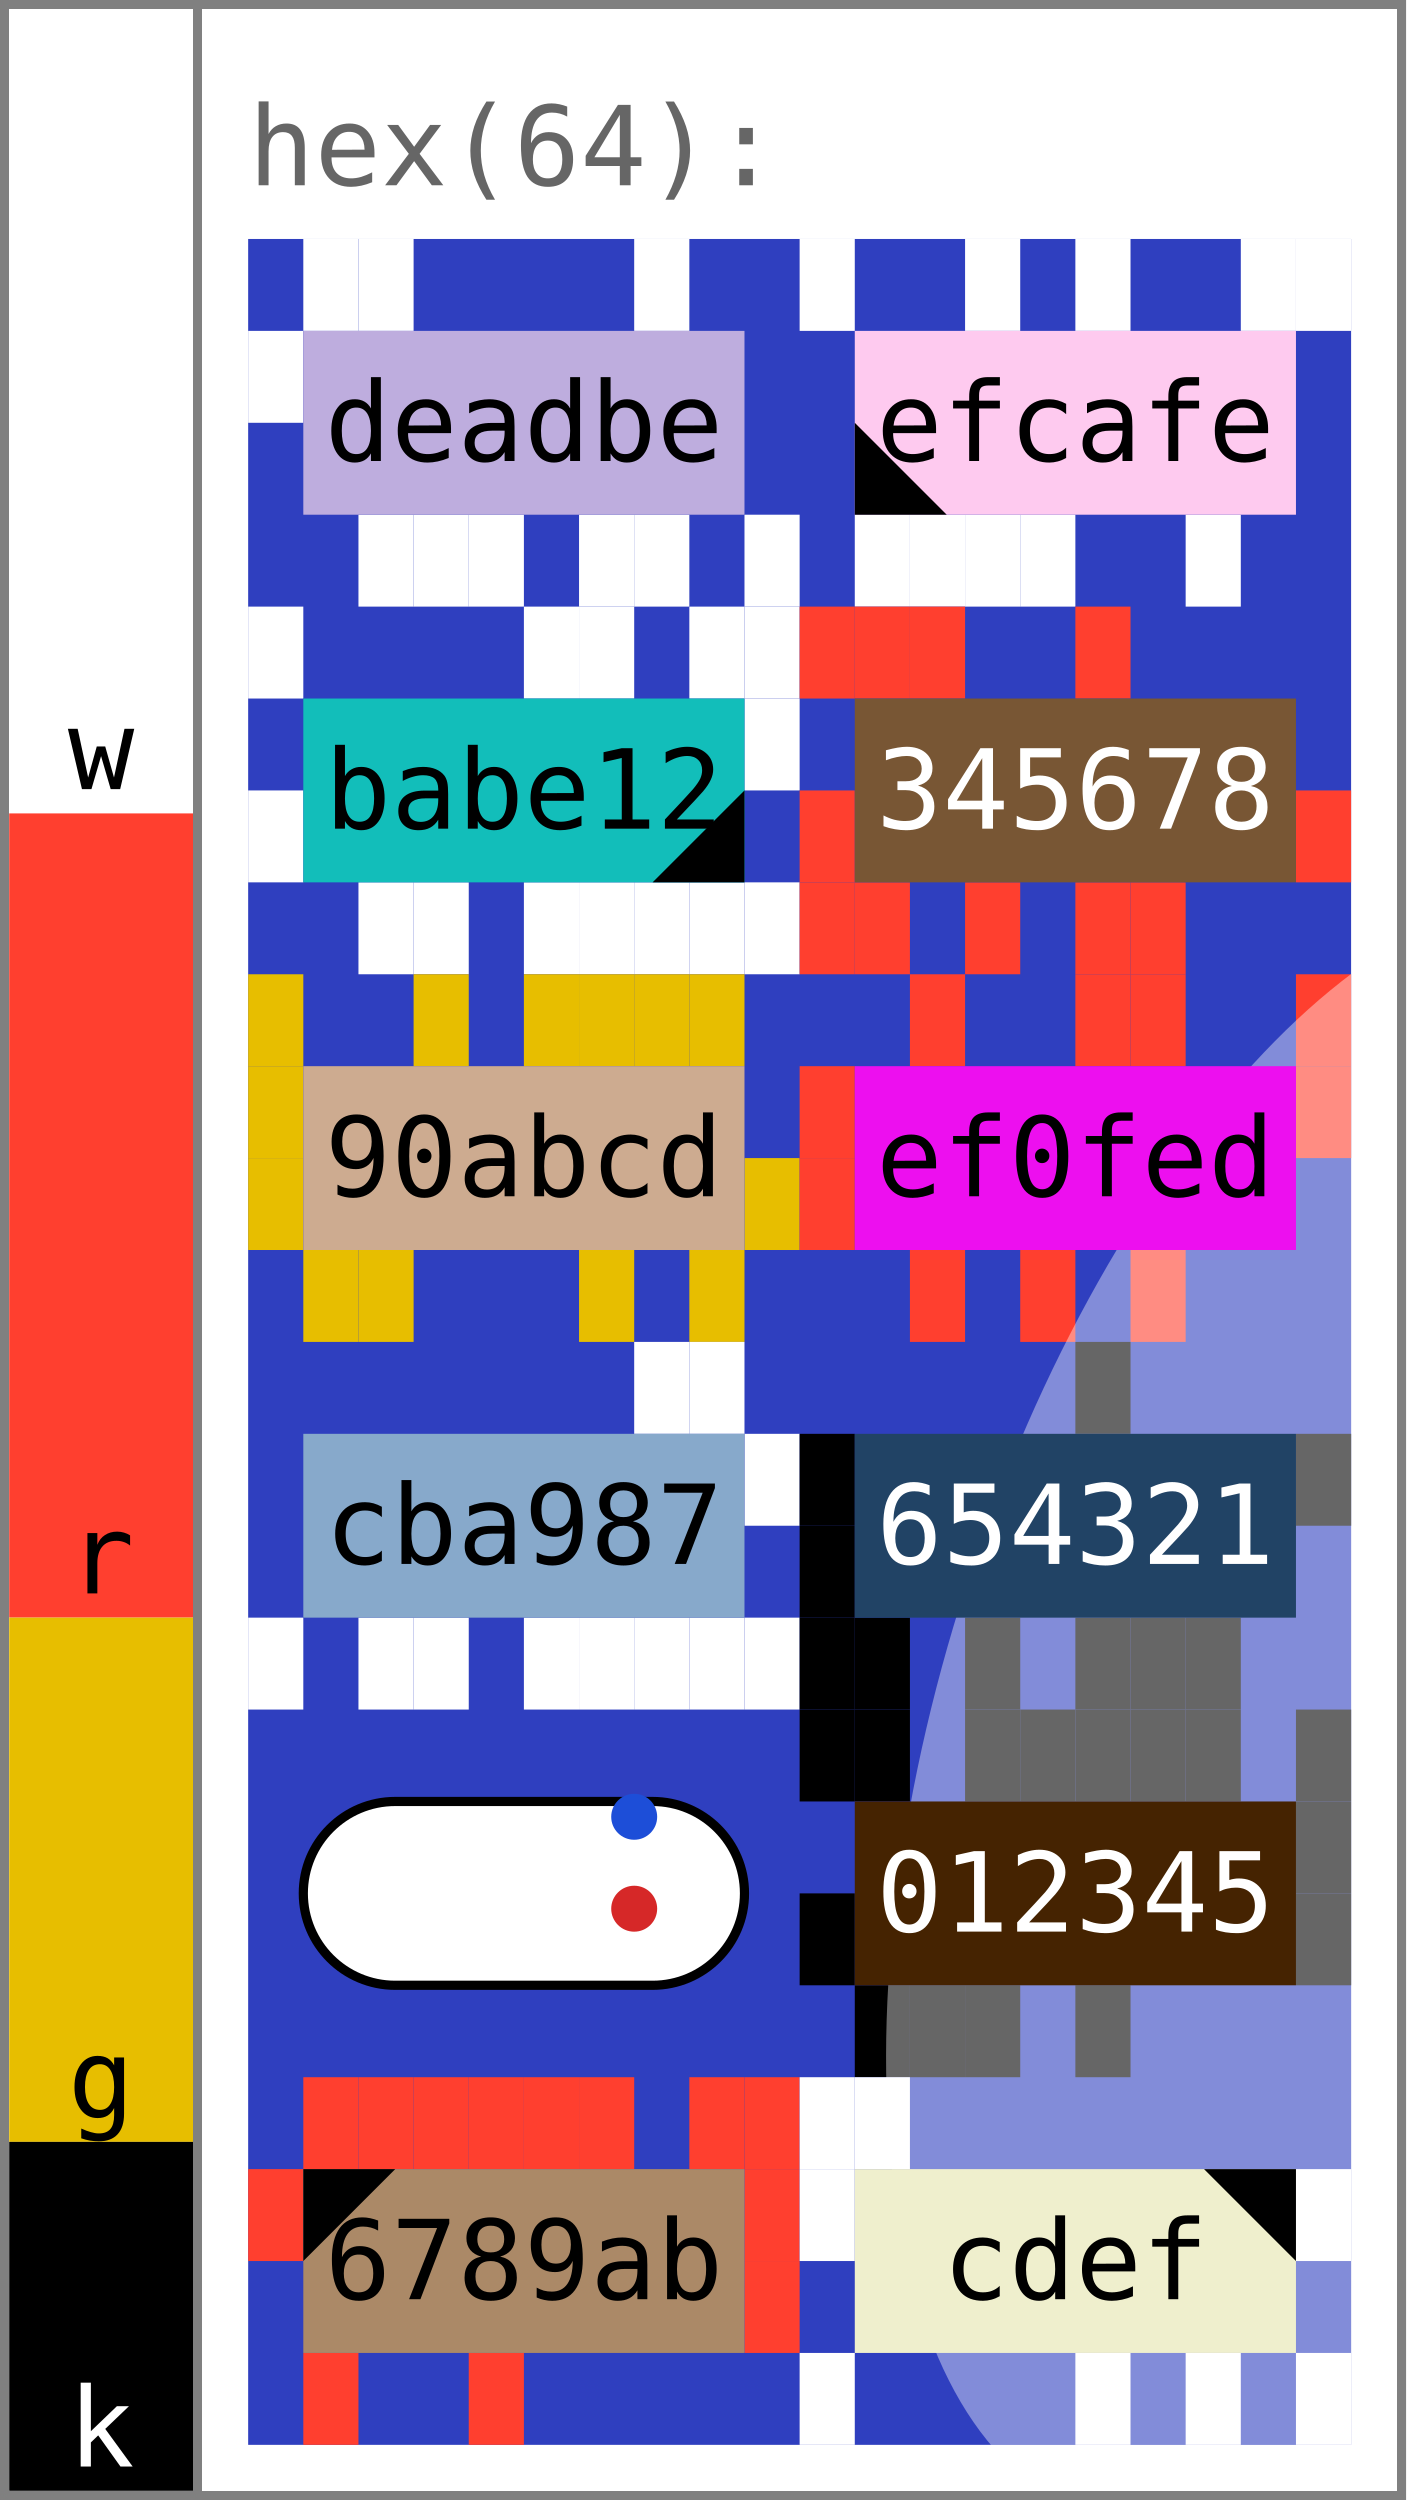
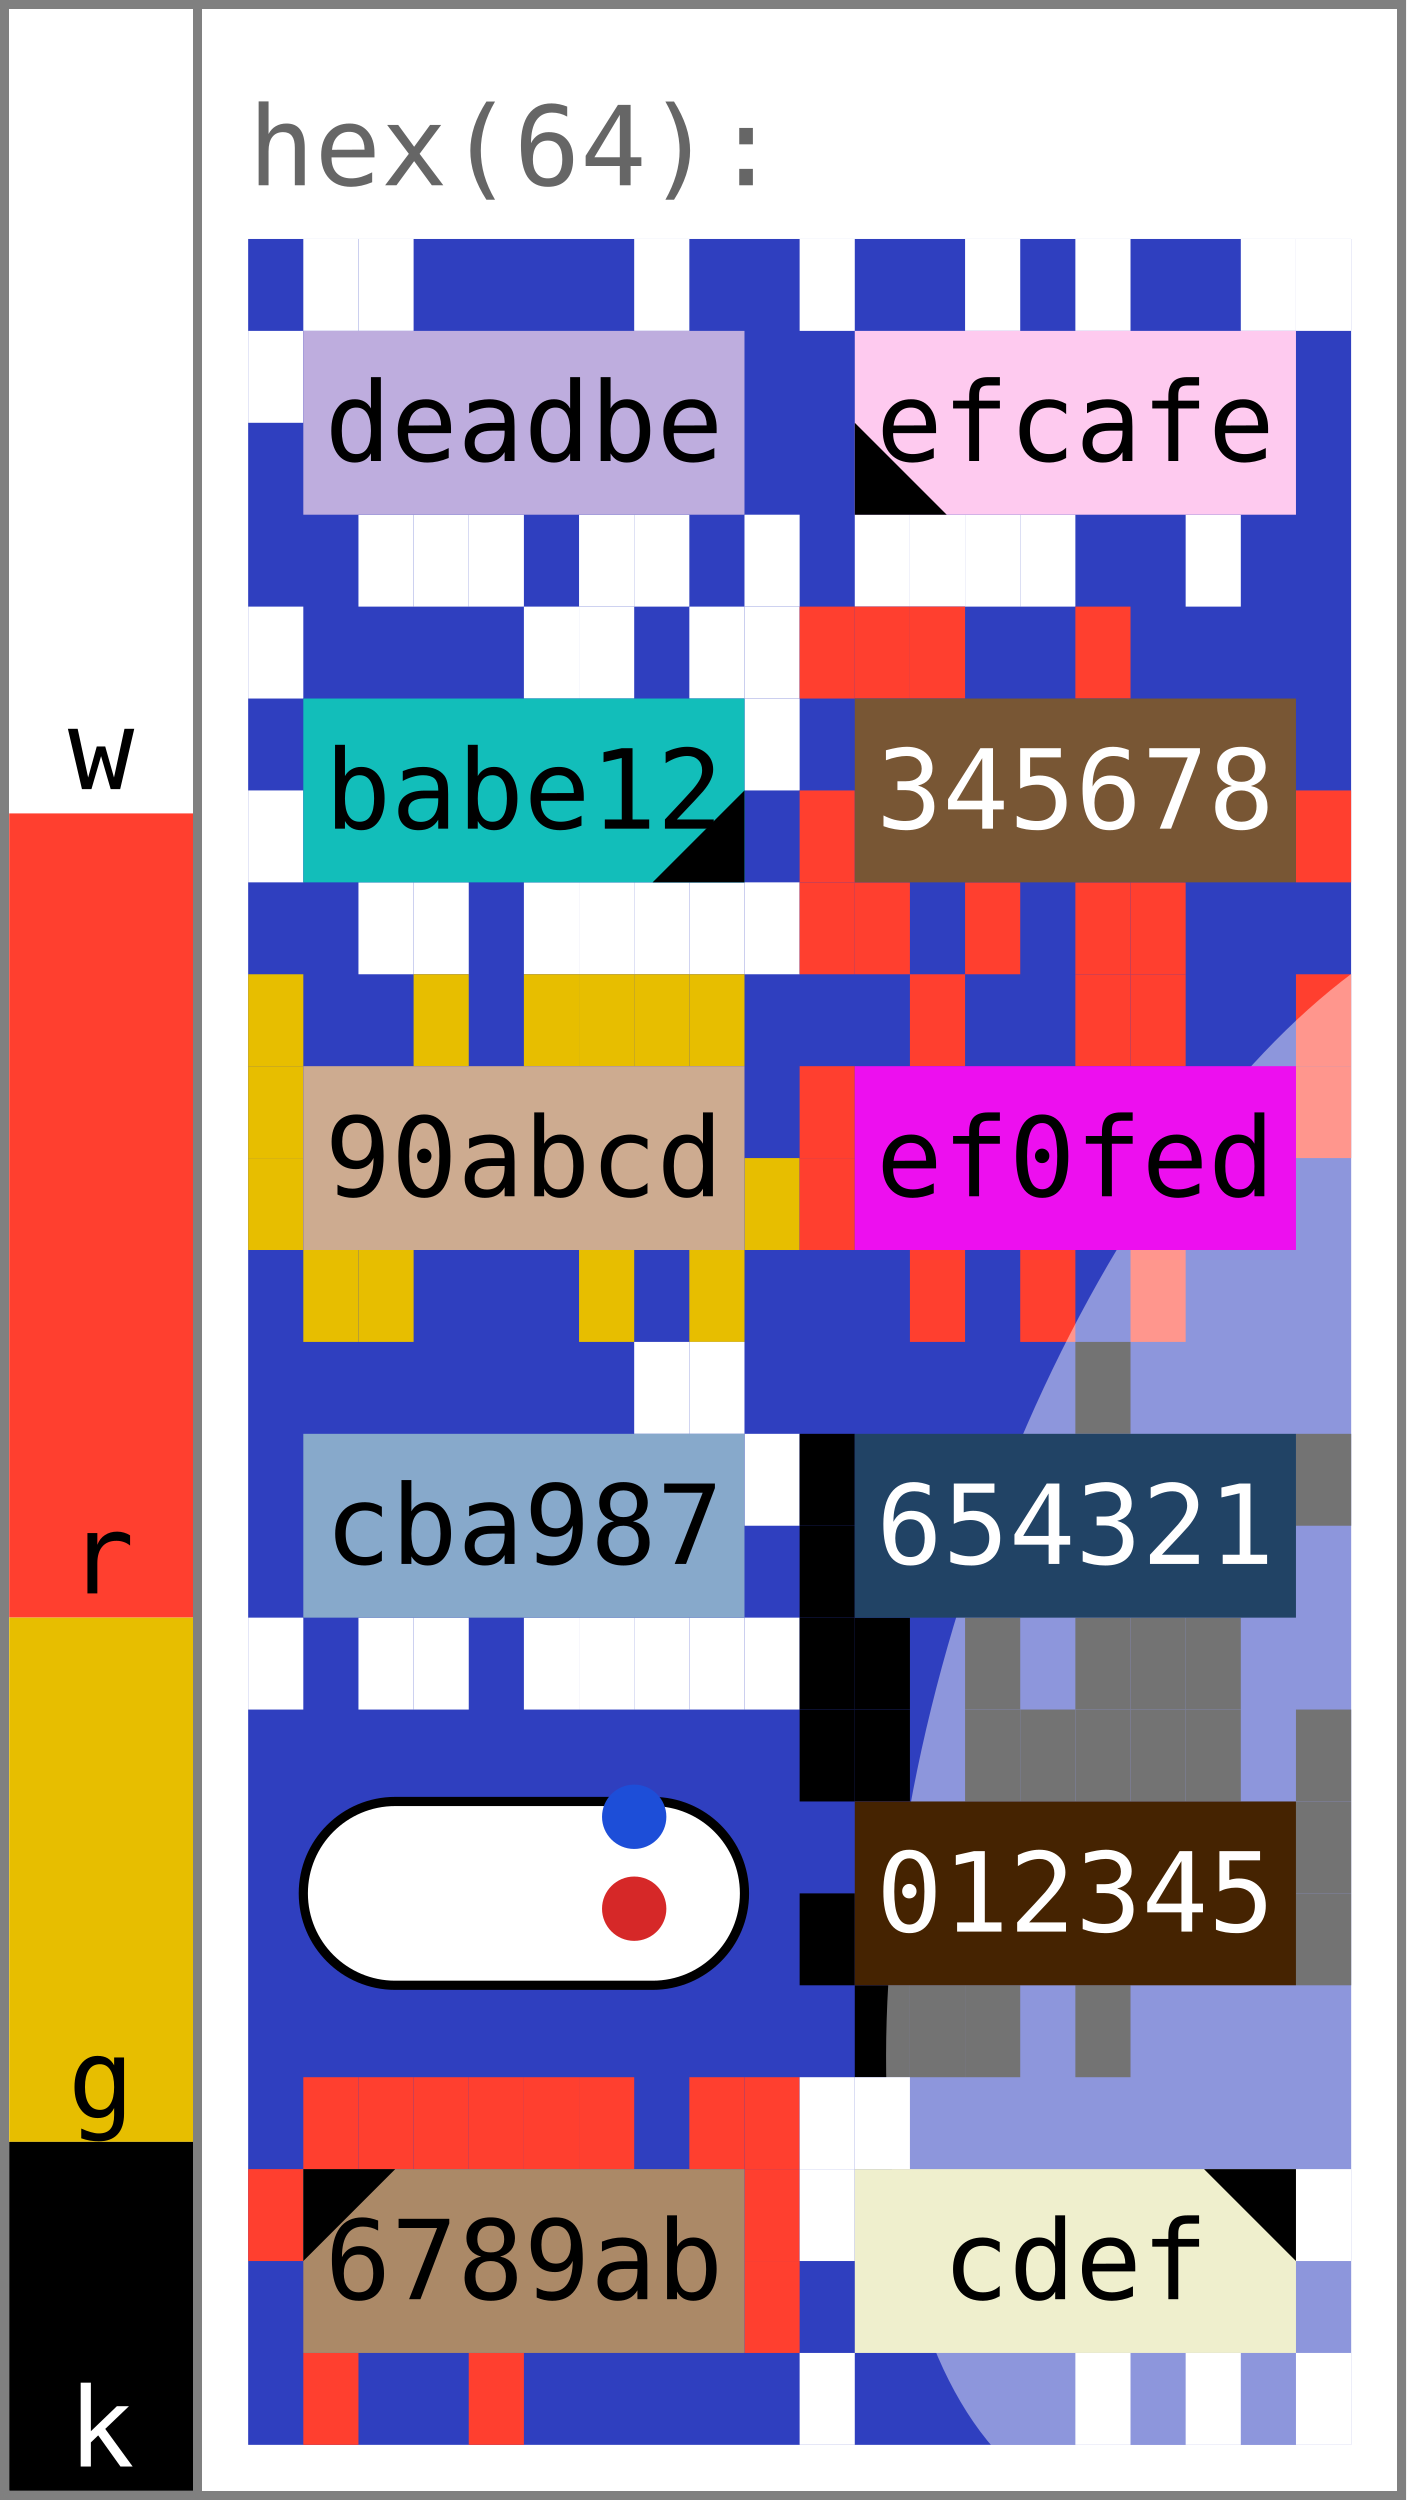
<svg xmlns="http://www.w3.org/2000/svg" width="153.0" height="272.0" viewBox="0 0 153.0 272.0" data-entviz-version="v6" data-entviz-lib="0.6.0" data-input-bytes="64" data-cols="2" data-rows="6">
  <defs>
    <clipPath id="grid-clip-8ed0861e43294df7-2x6">
      <rect x="27.0" y="26.0" width="120.0" height="240.0" />
    </clipPath>
  </defs>
  <rect x="0" y="0" width="153.0" height="272.0" fill="#ffffff" />
  <g data-channel="grid">
    <rect x="27.0" y="26.0" width="120.0" height="240.0" fill="#2f3fbf" />
    <g>
      <rect x="33.0" y="26.0" width="6.0" height="10.0" fill="#ffffff" />
      <rect x="39.0" y="26.0" width="6.0" height="10.0" fill="#ffffff" />
      <rect x="69.0" y="26.0" width="6.0" height="10.0" fill="#ffffff" />
      <rect x="81.0" y="56.0" width="6.0" height="10.0" fill="#ffffff" />
      <rect x="69.0" y="56.0" width="6.0" height="10.0" fill="#ffffff" />
      <rect x="63.0" y="56.0" width="6.0" height="10.0" fill="#ffffff" />
      <rect x="51.0" y="56.0" width="6.0" height="10.0" fill="#ffffff" />
      <rect x="45.0" y="56.0" width="6.0" height="10.0" fill="#ffffff" />
      <rect x="39.0" y="56.0" width="6.0" height="10.0" fill="#ffffff" />
      <rect x="27.0" y="36.0" width="6.0" height="10.0" fill="#ffffff" />
      <rect x="87.0" y="26.0" width="6.0" height="10.0" fill="#ffffff" />
      <rect x="105.0" y="26.0" width="6.0" height="10.0" fill="#ffffff" />
      <rect x="117.0" y="26.0" width="6.0" height="10.0" fill="#ffffff" />
      <rect x="135.0" y="26.0" width="6.0" height="10.0" fill="#ffffff" />
      <rect x="141.0" y="26.0" width="6.0" height="10.0" fill="#ffffff" />
      <rect x="129.0" y="56.0" width="6.0" height="10.0" fill="#ffffff" />
      <rect x="111.0" y="56.0" width="6.0" height="10.0" fill="#ffffff" />
      <rect x="105.0" y="56.0" width="6.0" height="10.0" fill="#ffffff" />
      <rect x="99.0" y="56.0" width="6.0" height="10.0" fill="#ffffff" />
      <rect x="93.0" y="56.0" width="6.0" height="10.0" fill="#ffffff" />
      <rect x="27.0" y="66.0" width="6.0" height="10.0" fill="#ffffff" />
      <rect x="57.0" y="66.0" width="6.0" height="10.0" fill="#ffffff" />
      <rect x="63.0" y="66.0" width="6.0" height="10.0" fill="#ffffff" />
      <rect x="75.0" y="66.0" width="6.0" height="10.0" fill="#ffffff" />
      <rect x="81.0" y="66.0" width="6.0" height="10.0" fill="#ffffff" />
      <rect x="81.0" y="76.0" width="6.0" height="10.0" fill="#ffffff" />
      <rect x="81.0" y="96.0" width="6.0" height="10.0" fill="#ffffff" />
      <rect x="75.0" y="96.0" width="6.0" height="10.0" fill="#ffffff" />
      <rect x="69.0" y="96.0" width="6.0" height="10.0" fill="#ffffff" />
      <rect x="63.0" y="96.0" width="6.0" height="10.0" fill="#ffffff" />
      <rect x="57.0" y="96.0" width="6.0" height="10.0" fill="#ffffff" />
      <rect x="45.0" y="96.0" width="6.0" height="10.0" fill="#ffffff" />
      <rect x="39.0" y="96.0" width="6.0" height="10.0" fill="#ffffff" />
      <rect x="27.0" y="86.0" width="6.0" height="10.0" fill="#ffffff" />
      <rect x="87.0" y="66.0" width="6.0" height="10.0" fill="#ff3f2f" />
      <rect x="93.0" y="66.0" width="6.0" height="10.0" fill="#ff3f2f" />
      <rect x="99.0" y="66.0" width="6.0" height="10.0" fill="#ff3f2f" />
      <rect x="117.0" y="66.0" width="6.0" height="10.0" fill="#ff3f2f" />
      <rect x="141.0" y="86.0" width="6.0" height="10.0" fill="#ff3f2f" />
      <rect x="123.0" y="96.0" width="6.0" height="10.0" fill="#ff3f2f" />
      <rect x="117.0" y="96.0" width="6.0" height="10.0" fill="#ff3f2f" />
      <rect x="105.0" y="96.0" width="6.0" height="10.0" fill="#ff3f2f" />
      <rect x="93.0" y="96.0" width="6.0" height="10.0" fill="#ff3f2f" />
      <rect x="87.0" y="96.0" width="6.0" height="10.0" fill="#ff3f2f" />
      <rect x="87.0" y="86.0" width="6.0" height="10.0" fill="#ff3f2f" />
      <rect x="27.0" y="106.0" width="6.0" height="10.0" fill="#e7be00" />
      <rect x="45.0" y="106.0" width="6.0" height="10.0" fill="#e7be00" />
      <rect x="57.0" y="106.0" width="6.0" height="10.0" fill="#e7be00" />
      <rect x="63.0" y="106.0" width="6.0" height="10.0" fill="#e7be00" />
      <rect x="69.0" y="106.0" width="6.0" height="10.0" fill="#e7be00" />
      <rect x="75.0" y="106.0" width="6.0" height="10.0" fill="#e7be00" />
      <rect x="81.0" y="126.0" width="6.0" height="10.0" fill="#e7be00" />
      <rect x="75.0" y="136.0" width="6.0" height="10.0" fill="#e7be00" />
      <rect x="63.0" y="136.0" width="6.0" height="10.0" fill="#e7be00" />
      <rect x="39.0" y="136.0" width="6.0" height="10.0" fill="#e7be00" />
      <rect x="33.0" y="136.0" width="6.0" height="10.0" fill="#e7be00" />
      <rect x="27.0" y="126.0" width="6.0" height="10.0" fill="#e7be00" />
      <rect x="27.0" y="116.0" width="6.0" height="10.0" fill="#e7be00" />
      <rect x="99.0" y="106.0" width="6.0" height="10.0" fill="#ff3f2f" />
      <rect x="117.0" y="106.0" width="6.0" height="10.0" fill="#ff3f2f" />
      <rect x="123.0" y="106.0" width="6.0" height="10.0" fill="#ff3f2f" />
      <rect x="141.0" y="106.0" width="6.0" height="10.0" fill="#ff3f2f" />
      <rect x="141.0" y="116.0" width="6.0" height="10.0" fill="#ff3f2f" />
      <rect x="123.0" y="136.0" width="6.0" height="10.0" fill="#ff3f2f" />
      <rect x="111.0" y="136.0" width="6.0" height="10.0" fill="#ff3f2f" />
      <rect x="99.0" y="136.0" width="6.0" height="10.0" fill="#ff3f2f" />
      <rect x="87.0" y="126.0" width="6.0" height="10.0" fill="#ff3f2f" />
      <rect x="87.0" y="116.0" width="6.0" height="10.0" fill="#ff3f2f" />
      <rect x="69.0" y="146.0" width="6.0" height="10.0" fill="#ffffff" />
      <rect x="75.0" y="146.0" width="6.0" height="10.0" fill="#ffffff" />
      <rect x="81.0" y="156.0" width="6.0" height="10.0" fill="#ffffff" />
      <rect x="81.0" y="176.0" width="6.0" height="10.0" fill="#ffffff" />
      <rect x="75.0" y="176.0" width="6.0" height="10.0" fill="#ffffff" />
      <rect x="69.0" y="176.0" width="6.0" height="10.0" fill="#ffffff" />
      <rect x="63.0" y="176.0" width="6.0" height="10.0" fill="#ffffff" />
      <rect x="57.0" y="176.0" width="6.0" height="10.0" fill="#ffffff" />
      <rect x="45.0" y="176.0" width="6.0" height="10.0" fill="#ffffff" />
      <rect x="39.0" y="176.0" width="6.0" height="10.0" fill="#ffffff" />
      <rect x="27.0" y="176.0" width="6.0" height="10.0" fill="#ffffff" />
      <rect x="117.0" y="146.0" width="6.0" height="10.0" fill="#000000" />
      <rect x="141.0" y="156.0" width="6.0" height="10.0" fill="#000000" />
      <rect x="129.0" y="176.0" width="6.0" height="10.0" fill="#000000" />
      <rect x="123.0" y="176.0" width="6.0" height="10.0" fill="#000000" />
      <rect x="117.0" y="176.0" width="6.0" height="10.0" fill="#000000" />
      <rect x="105.0" y="176.0" width="6.0" height="10.0" fill="#000000" />
      <rect x="93.0" y="176.0" width="6.0" height="10.0" fill="#000000" />
      <rect x="87.0" y="176.0" width="6.0" height="10.0" fill="#000000" />
      <rect x="87.0" y="166.0" width="6.0" height="10.0" fill="#000000" />
      <rect x="87.0" y="156.0" width="6.0" height="10.0" fill="#000000" />
      <rect x="87.0" y="186.0" width="6.0" height="10.0" fill="#000000" />
      <rect x="93.0" y="186.0" width="6.0" height="10.0" fill="#000000" />
      <rect x="105.0" y="186.0" width="6.0" height="10.0" fill="#000000" />
      <rect x="111.0" y="186.0" width="6.0" height="10.0" fill="#000000" />
      <rect x="117.0" y="186.0" width="6.0" height="10.0" fill="#000000" />
      <rect x="123.0" y="186.0" width="6.0" height="10.0" fill="#000000" />
      <rect x="129.0" y="186.0" width="6.0" height="10.0" fill="#000000" />
      <rect x="141.0" y="186.0" width="6.0" height="10.0" fill="#000000" />
      <rect x="141.0" y="196.0" width="6.0" height="10.0" fill="#000000" />
      <rect x="141.0" y="206.0" width="6.0" height="10.0" fill="#000000" />
      <rect x="117.0" y="216.0" width="6.0" height="10.0" fill="#000000" />
      <rect x="105.0" y="216.0" width="6.0" height="10.0" fill="#000000" />
      <rect x="99.0" y="216.0" width="6.0" height="10.0" fill="#000000" />
      <rect x="93.0" y="216.0" width="6.0" height="10.0" fill="#000000" />
      <rect x="87.0" y="206.0" width="6.0" height="10.0" fill="#000000" />
      <rect x="33.0" y="226.0" width="6.0" height="10.0" fill="#ff3f2f" />
      <rect x="39.0" y="226.0" width="6.0" height="10.0" fill="#ff3f2f" />
      <rect x="45.0" y="226.0" width="6.0" height="10.0" fill="#ff3f2f" />
      <rect x="51.0" y="226.0" width="6.0" height="10.0" fill="#ff3f2f" />
      <rect x="57.0" y="226.0" width="6.0" height="10.0" fill="#ff3f2f" />
      <rect x="63.0" y="226.0" width="6.0" height="10.0" fill="#ff3f2f" />
      <rect x="75.0" y="226.0" width="6.0" height="10.0" fill="#ff3f2f" />
      <rect x="81.0" y="226.0" width="6.0" height="10.0" fill="#ff3f2f" />
      <rect x="81.0" y="236.0" width="6.0" height="10.0" fill="#ff3f2f" />
      <rect x="81.0" y="246.0" width="6.0" height="10.0" fill="#ff3f2f" />
      <rect x="51.0" y="256.0" width="6.0" height="10.0" fill="#ff3f2f" />
      <rect x="33.0" y="256.0" width="6.0" height="10.0" fill="#ff3f2f" />
      <rect x="27.0" y="236.0" width="6.0" height="10.0" fill="#ff3f2f" />
      <rect x="87.0" y="226.0" width="6.0" height="10.0" fill="#ffffff" />
      <rect x="93.0" y="226.0" width="6.0" height="10.0" fill="#ffffff" />
      <rect x="141.0" y="236.0" width="6.0" height="10.0" fill="#ffffff" />
      <rect x="141.0" y="256.0" width="6.0" height="10.0" fill="#ffffff" />
      <rect x="129.0" y="256.0" width="6.0" height="10.0" fill="#ffffff" />
      <rect x="117.0" y="256.0" width="6.0" height="10.0" fill="#ffffff" />
      <rect x="87.0" y="256.0" width="6.0" height="10.0" fill="#ffffff" />
      <rect x="87.0" y="236.0" width="6.0" height="10.0" fill="#ffffff" />
    </g>
    <g clip-path="url(#grid-clip-8ed0861e43294df7-2x6)" data-channel="ellipse" data-ellipse-anchor-x="147.0" data-ellipse-anchor-y="186.0" data-ellipse-rx="91.99999999999999" data-ellipse-ry="44.0" data-ellipse-rotation-deg="108.0">
-       <ellipse cx="147.0" cy="186.0" rx="92" ry="44.0" transform="rotate(108.0 147.0 186.0)" fill="#ffffff" fill-opacity="0.4" />
+       <ellipse cx="147.0" cy="186.0" rx="92" ry="44.0" transform="rotate(108.0 147.0 186.0)" fill="#ffffff" fill-opacity="0.45" />
    </g>
    <g>
      <g data-channel="cell" data-cell-index="0" data-cell-row="0" data-cell-col="0">
        <rect x="33.0" y="36.0" width="48.0" height="20.0" fill="#beadde" />
        <text x="57.0" y="46.0" fill="#000000" style="font-family: &quot;JetBrains Mono&quot;, &quot;Menlo&quot;, &quot;Consolas&quot;, &quot;DejaVu Sans Mono&quot;, &quot;Liberation Mono&quot;, &quot;Roboto Mono&quot;, &quot;Noto Sans Mono&quot;, monospace; font-size: 12.0px;" text-anchor="middle" dominant-baseline="central">deadbe</text>
      </g>
      <g data-channel="cell" data-cell-index="1" data-cell-row="0" data-cell-col="1" data-cell-quartile="4">
        <rect x="93.0" y="36.0" width="48.0" height="20.0" fill="#fecaef" />
        <text x="117.0" y="46.0" fill="#000000" style="font-family: &quot;JetBrains Mono&quot;, &quot;Menlo&quot;, &quot;Consolas&quot;, &quot;DejaVu Sans Mono&quot;, &quot;Liberation Mono&quot;, &quot;Roboto Mono&quot;, &quot;Noto Sans Mono&quot;, monospace; font-size: 12.0px;" text-anchor="middle" dominant-baseline="central">efcafe</text>
        <polygon points="93.0,56.0 93.0,46.0 103.0,56.0" fill="#000000" />
      </g>
      <g data-channel="cell" data-cell-index="2" data-cell-row="1" data-cell-col="0" data-cell-quartile="3">
        <rect x="33.0" y="76.0" width="48.0" height="20.0" fill="#12beba" />
        <text x="57.0" y="86.0" fill="#000000" style="font-family: &quot;JetBrains Mono&quot;, &quot;Menlo&quot;, &quot;Consolas&quot;, &quot;DejaVu Sans Mono&quot;, &quot;Liberation Mono&quot;, &quot;Roboto Mono&quot;, &quot;Noto Sans Mono&quot;, monospace; font-size: 12.0px;" text-anchor="middle" dominant-baseline="central">babe12</text>
        <polygon points="81.0,96.0 81.0,86.0 71.0,96.0" fill="#000000" />
      </g>
      <g data-channel="cell" data-cell-index="3" data-cell-row="1" data-cell-col="1">
        <rect x="93.0" y="76.0" width="48.0" height="20.0" fill="#785634" />
        <text x="117.0" y="86.0" fill="#ffffff" style="font-family: &quot;JetBrains Mono&quot;, &quot;Menlo&quot;, &quot;Consolas&quot;, &quot;DejaVu Sans Mono&quot;, &quot;Liberation Mono&quot;, &quot;Roboto Mono&quot;, &quot;Noto Sans Mono&quot;, monospace; font-size: 12.0px;" text-anchor="middle" dominant-baseline="central">345678</text>
      </g>
      <g data-channel="cell" data-cell-index="4" data-cell-row="2" data-cell-col="0">
        <rect x="33.0" y="116.0" width="48.0" height="20.0" fill="#cdab90" />
        <text x="57.0" y="126.0" fill="#000000" style="font-family: &quot;JetBrains Mono&quot;, &quot;Menlo&quot;, &quot;Consolas&quot;, &quot;DejaVu Sans Mono&quot;, &quot;Liberation Mono&quot;, &quot;Roboto Mono&quot;, &quot;Noto Sans Mono&quot;, monospace; font-size: 12.0px;" text-anchor="middle" dominant-baseline="central">90abcd</text>
      </g>
      <g data-channel="cell" data-cell-index="5" data-cell-row="2" data-cell-col="1">
        <rect x="93.0" y="116.0" width="48.0" height="20.0" fill="#ed0fef" />
        <text x="117.0" y="126.0" fill="#000000" style="font-family: &quot;JetBrains Mono&quot;, &quot;Menlo&quot;, &quot;Consolas&quot;, &quot;DejaVu Sans Mono&quot;, &quot;Liberation Mono&quot;, &quot;Roboto Mono&quot;, &quot;Noto Sans Mono&quot;, monospace; font-size: 12.0px;" text-anchor="middle" dominant-baseline="central">ef0fed</text>
      </g>
      <g data-channel="cell" data-cell-index="6" data-cell-row="3" data-cell-col="0">
        <rect x="33.0" y="156.0" width="48.0" height="20.0" fill="#87a9cb" />
        <text x="57.0" y="166.0" fill="#000000" style="font-family: &quot;JetBrains Mono&quot;, &quot;Menlo&quot;, &quot;Consolas&quot;, &quot;DejaVu Sans Mono&quot;, &quot;Liberation Mono&quot;, &quot;Roboto Mono&quot;, &quot;Noto Sans Mono&quot;, monospace; font-size: 12.0px;" text-anchor="middle" dominant-baseline="central">cba987</text>
      </g>
      <g data-channel="cell" data-cell-index="7" data-cell-row="3" data-cell-col="1">
        <rect x="93.0" y="156.0" width="48.0" height="20.0" fill="#214365" />
        <text x="117.0" y="166.0" fill="#ffffff" style="font-family: &quot;JetBrains Mono&quot;, &quot;Menlo&quot;, &quot;Consolas&quot;, &quot;DejaVu Sans Mono&quot;, &quot;Liberation Mono&quot;, &quot;Roboto Mono&quot;, &quot;Noto Sans Mono&quot;, monospace; font-size: 12.0px;" text-anchor="middle" dominant-baseline="central">654321</text>
      </g>
      <g data-channel="cell" data-cell-index="8" data-cell-row="4" data-cell-col="0" data-cell-blank="true" data-cell-blank-map="true">
        <rect x="33.0" y="196.0" width="48.0" height="20.0" rx="10.0" ry="10.0" fill="#ffffff" stroke="#000000" stroke-width="1" />
-         <circle cx="69.0" cy="207.667" r="2.5" fill="#d62828" data-blank-map-max="true" />
-         <circle cx="69.0" cy="197.667" r="2.5" fill="#1d4ed8" data-blank-map-min="true" />
+         <circle cx="69.0" cy="207.667" r="3.5" fill="#d62828" data-blank-map-max="true" />
+         <circle cx="69.0" cy="197.667" r="3.5" fill="#1d4ed8" data-blank-map-min="true" />
      </g>
      <g data-channel="cell" data-cell-index="9" data-cell-row="4" data-cell-col="1">
        <rect x="93.0" y="196.0" width="48.0" height="20.0" fill="#452301" />
        <text x="117.0" y="206.0" fill="#ffffff" style="font-family: &quot;JetBrains Mono&quot;, &quot;Menlo&quot;, &quot;Consolas&quot;, &quot;DejaVu Sans Mono&quot;, &quot;Liberation Mono&quot;, &quot;Roboto Mono&quot;, &quot;Noto Sans Mono&quot;, monospace; font-size: 12.0px;" text-anchor="middle" dominant-baseline="central">012345</text>
      </g>
      <g data-channel="cell" data-cell-index="10" data-cell-row="5" data-cell-col="0" data-cell-quartile="1">
        <rect x="33.0" y="236.0" width="48.0" height="20.0" fill="#ab8967" />
        <text x="57.0" y="246.0" fill="#000000" style="font-family: &quot;JetBrains Mono&quot;, &quot;Menlo&quot;, &quot;Consolas&quot;, &quot;DejaVu Sans Mono&quot;, &quot;Liberation Mono&quot;, &quot;Roboto Mono&quot;, &quot;Noto Sans Mono&quot;, monospace; font-size: 12.0px;" text-anchor="middle" dominant-baseline="central">6789ab</text>
        <polygon points="33.0,236.0 43.0,236.0 33.0,246.0" fill="#000000" />
      </g>
      <g data-channel="cell" data-cell-index="11" data-cell-row="5" data-cell-col="1" data-cell-quartile="2">
        <rect x="93.0" y="236.0" width="48.0" height="20.0" fill="#efefcd" />
        <text x="117.0" y="246.0" fill="#000000" style="font-family: &quot;JetBrains Mono&quot;, &quot;Menlo&quot;, &quot;Consolas&quot;, &quot;DejaVu Sans Mono&quot;, &quot;Liberation Mono&quot;, &quot;Roboto Mono&quot;, &quot;Noto Sans Mono&quot;, monospace; font-size: 12.0px;" text-anchor="middle" dominant-baseline="central">cdef</text>
        <polygon points="141.0,236.0 131.0,236.0 141.0,246.0" fill="#000000" />
      </g>
    </g>
  </g>
  <g data-channel="color-bar">
    <g data-color-bar-rank="0" data-color-bar-band="W">
      <rect x="1" y="1" width="20.0" height="87.499" fill="#ffffff" />
      <text x="11.0" y="85.859" fill="#000000" style="font-family: &quot;JetBrains Mono&quot;, &quot;Menlo&quot;, &quot;Consolas&quot;, &quot;DejaVu Sans Mono&quot;, &quot;Liberation Mono&quot;, &quot;Roboto Mono&quot;, &quot;Noto Sans Mono&quot;, monospace; font-size: 12.0px;" text-anchor="middle" data-color-bar-letter="true">w</text>
    </g>
    <g data-color-bar-rank="1" data-color-bar-band="R">
      <rect x="1" y="88.499" width="20.0" height="87.499" fill="#ff3f2f" />
      <text x="11.0" y="173.358" fill="#000000" style="font-family: &quot;JetBrains Mono&quot;, &quot;Menlo&quot;, &quot;Consolas&quot;, &quot;DejaVu Sans Mono&quot;, &quot;Liberation Mono&quot;, &quot;Roboto Mono&quot;, &quot;Noto Sans Mono&quot;, monospace; font-size: 12.0px;" text-anchor="middle" data-color-bar-letter="true">r</text>
    </g>
    <g data-color-bar-rank="2" data-color-bar-band="G">
      <rect x="1" y="175.998" width="20.0" height="57.039" fill="#e7be00" />
      <text x="11.0" y="230.397" fill="#000000" style="font-family: &quot;JetBrains Mono&quot;, &quot;Menlo&quot;, &quot;Consolas&quot;, &quot;DejaVu Sans Mono&quot;, &quot;Liberation Mono&quot;, &quot;Roboto Mono&quot;, &quot;Noto Sans Mono&quot;, monospace; font-size: 12.0px;" text-anchor="middle" data-color-bar-letter="true">g</text>
    </g>
    <g data-color-bar-rank="3" data-color-bar-band="K">
      <rect x="1" y="233.037" width="20.0" height="37.963" fill="#000000" />
      <text x="11.0" y="268.36" fill="#ffffff" style="font-family: &quot;JetBrains Mono&quot;, &quot;Menlo&quot;, &quot;Consolas&quot;, &quot;DejaVu Sans Mono&quot;, &quot;Liberation Mono&quot;, &quot;Roboto Mono&quot;, &quot;Noto Sans Mono&quot;, monospace; font-size: 12.0px;" text-anchor="middle" data-color-bar-letter="true">k</text>
    </g>
  </g>
  <g data-channel="label-top">
    <text x="27.0" y="16.0" fill="#666666" style="font-family: &quot;JetBrains Mono&quot;, &quot;Menlo&quot;, &quot;Consolas&quot;, &quot;DejaVu Sans Mono&quot;, &quot;Liberation Mono&quot;, &quot;Roboto Mono&quot;, &quot;Noto Sans Mono&quot;, monospace; font-size: 12.0px;" dominant-baseline="central">hex(64):</text>
  </g>
  <line x1="0" y1="0.5" x2="153.0" y2="0.5" stroke="#808080" stroke-width="1" shape-rendering="crispEdges" />
  <line x1="152.5" y1="0" x2="152.5" y2="272.0" stroke="#808080" stroke-width="1" shape-rendering="crispEdges" />
  <line x1="0" y1="271.5" x2="153.0" y2="271.5" stroke="#808080" stroke-width="1" shape-rendering="crispEdges" />
  <line x1="0.5" y1="0" x2="0.5" y2="272.0" stroke="#808080" stroke-width="1" shape-rendering="crispEdges" />
  <line x1="21.5" y1="0" x2="21.5" y2="272.0" stroke="#808080" stroke-width="1" shape-rendering="crispEdges" />
</svg>
